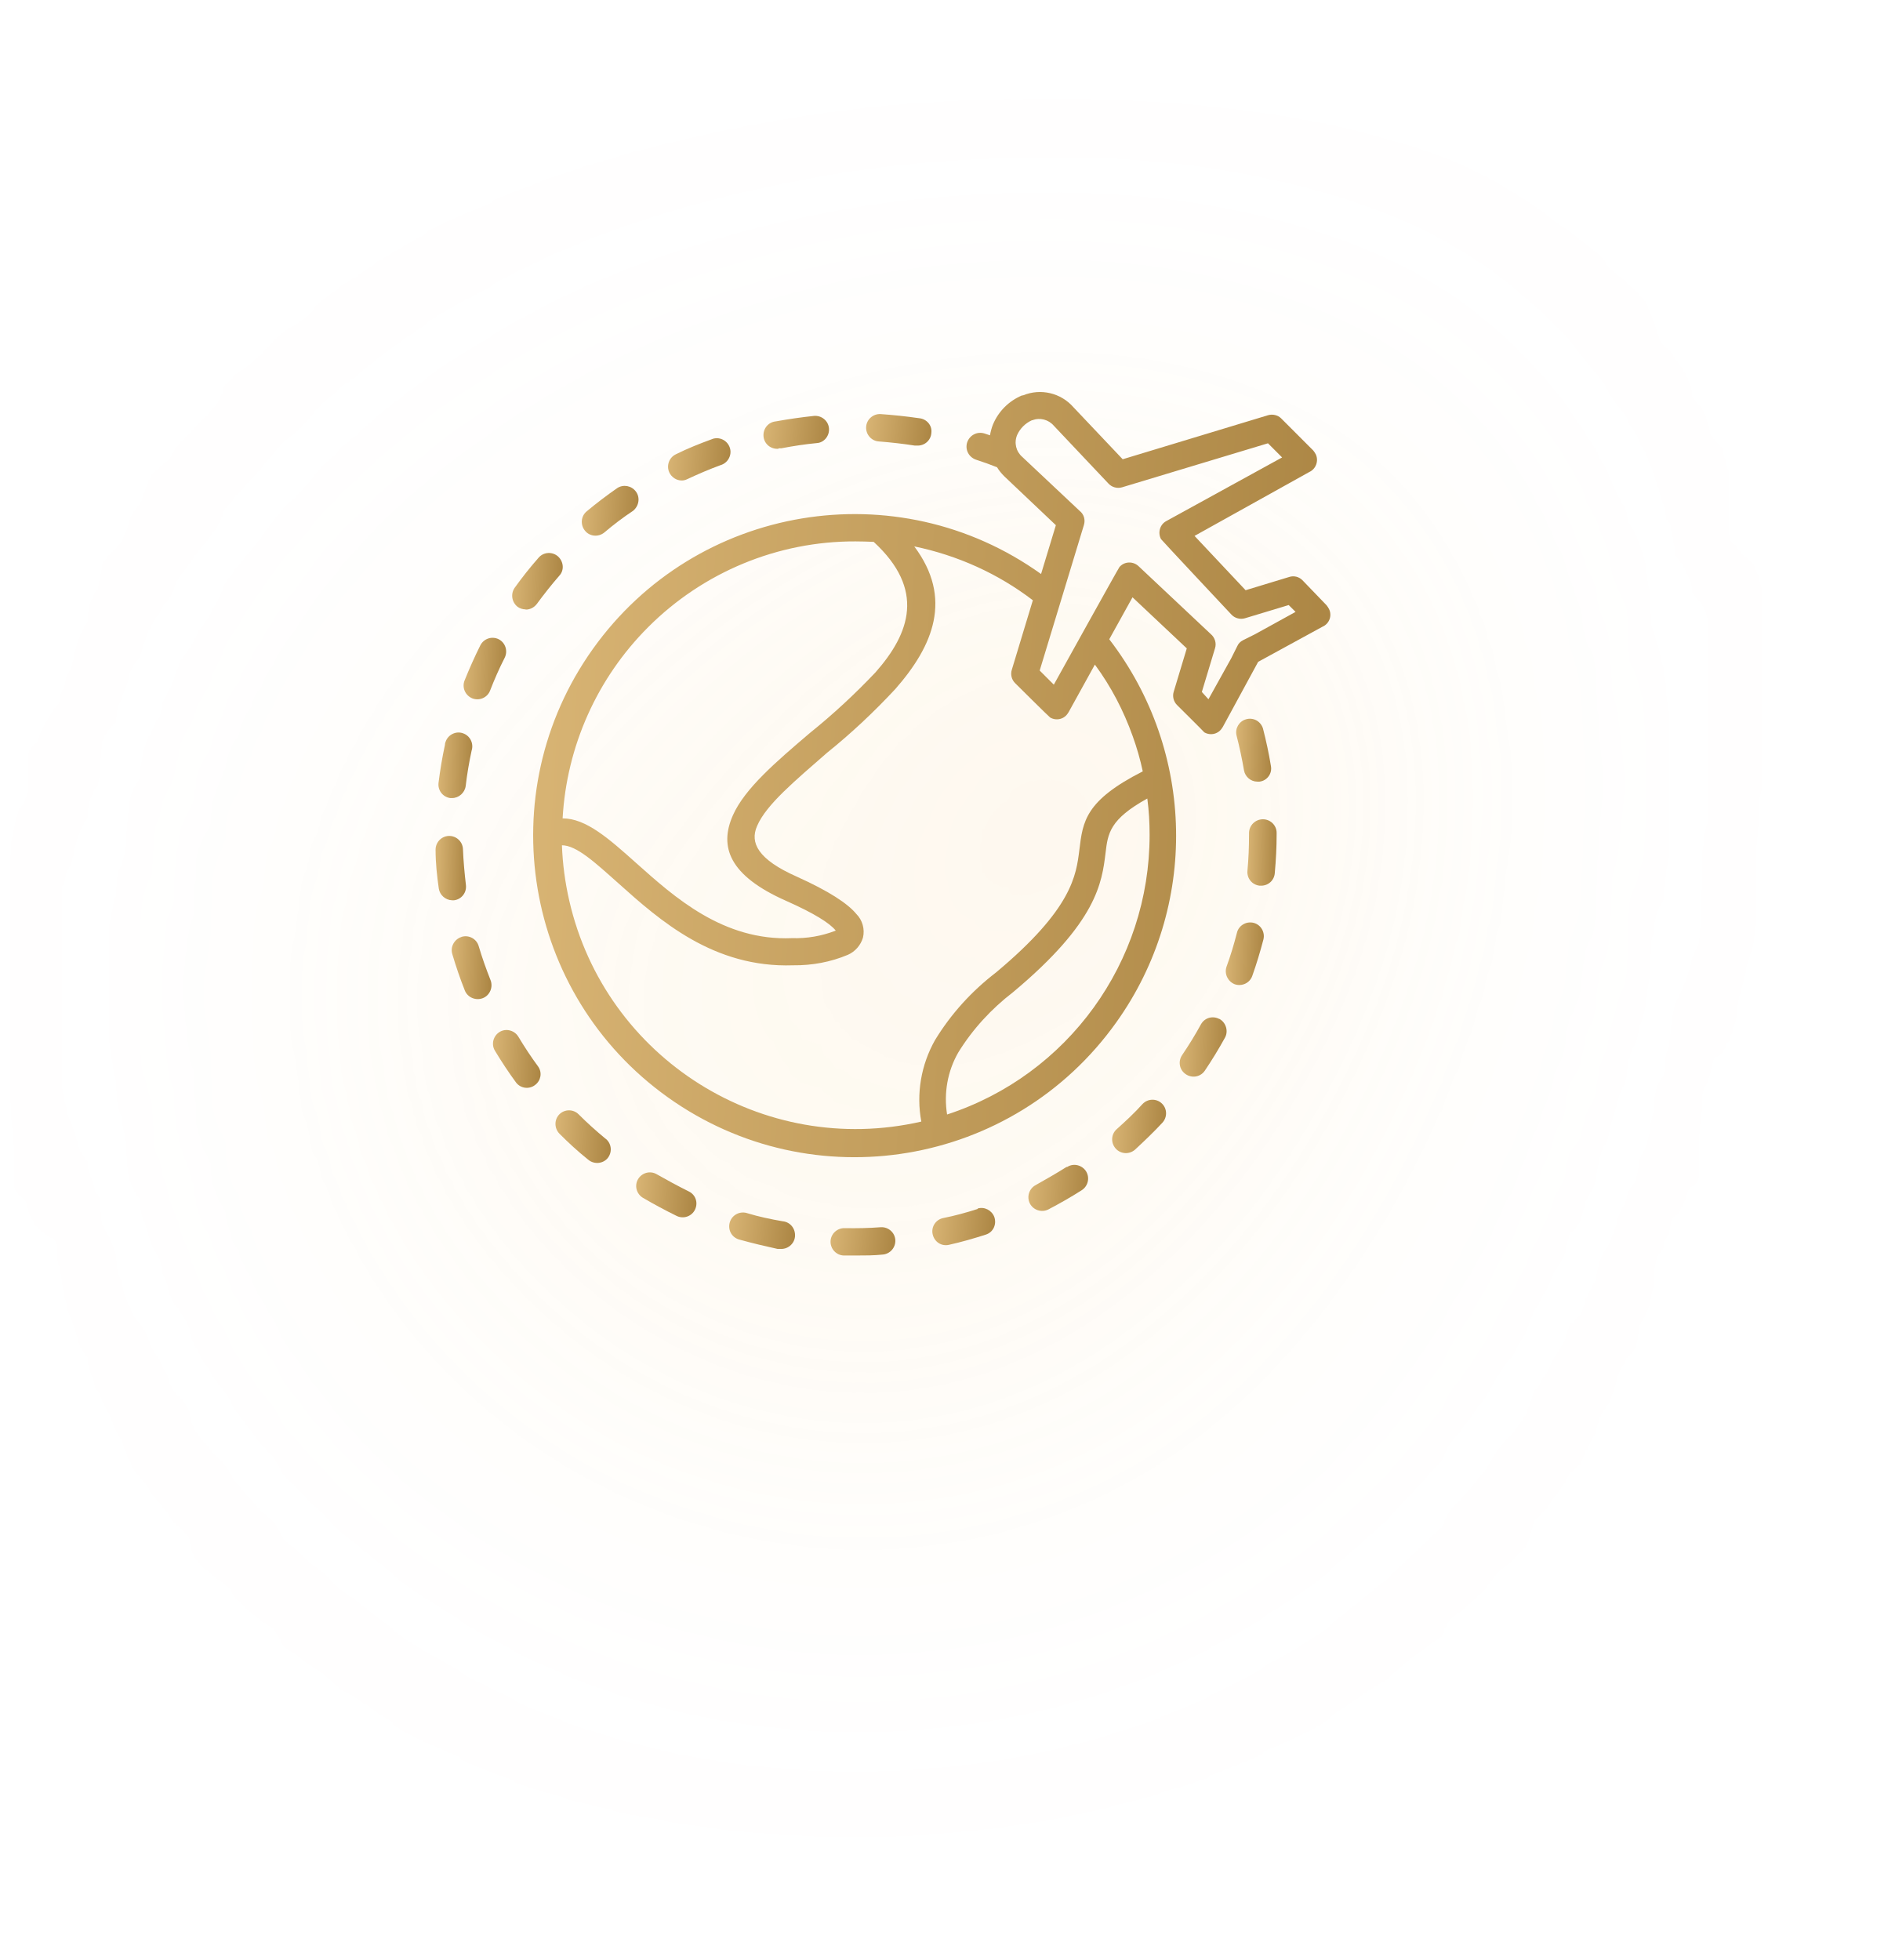
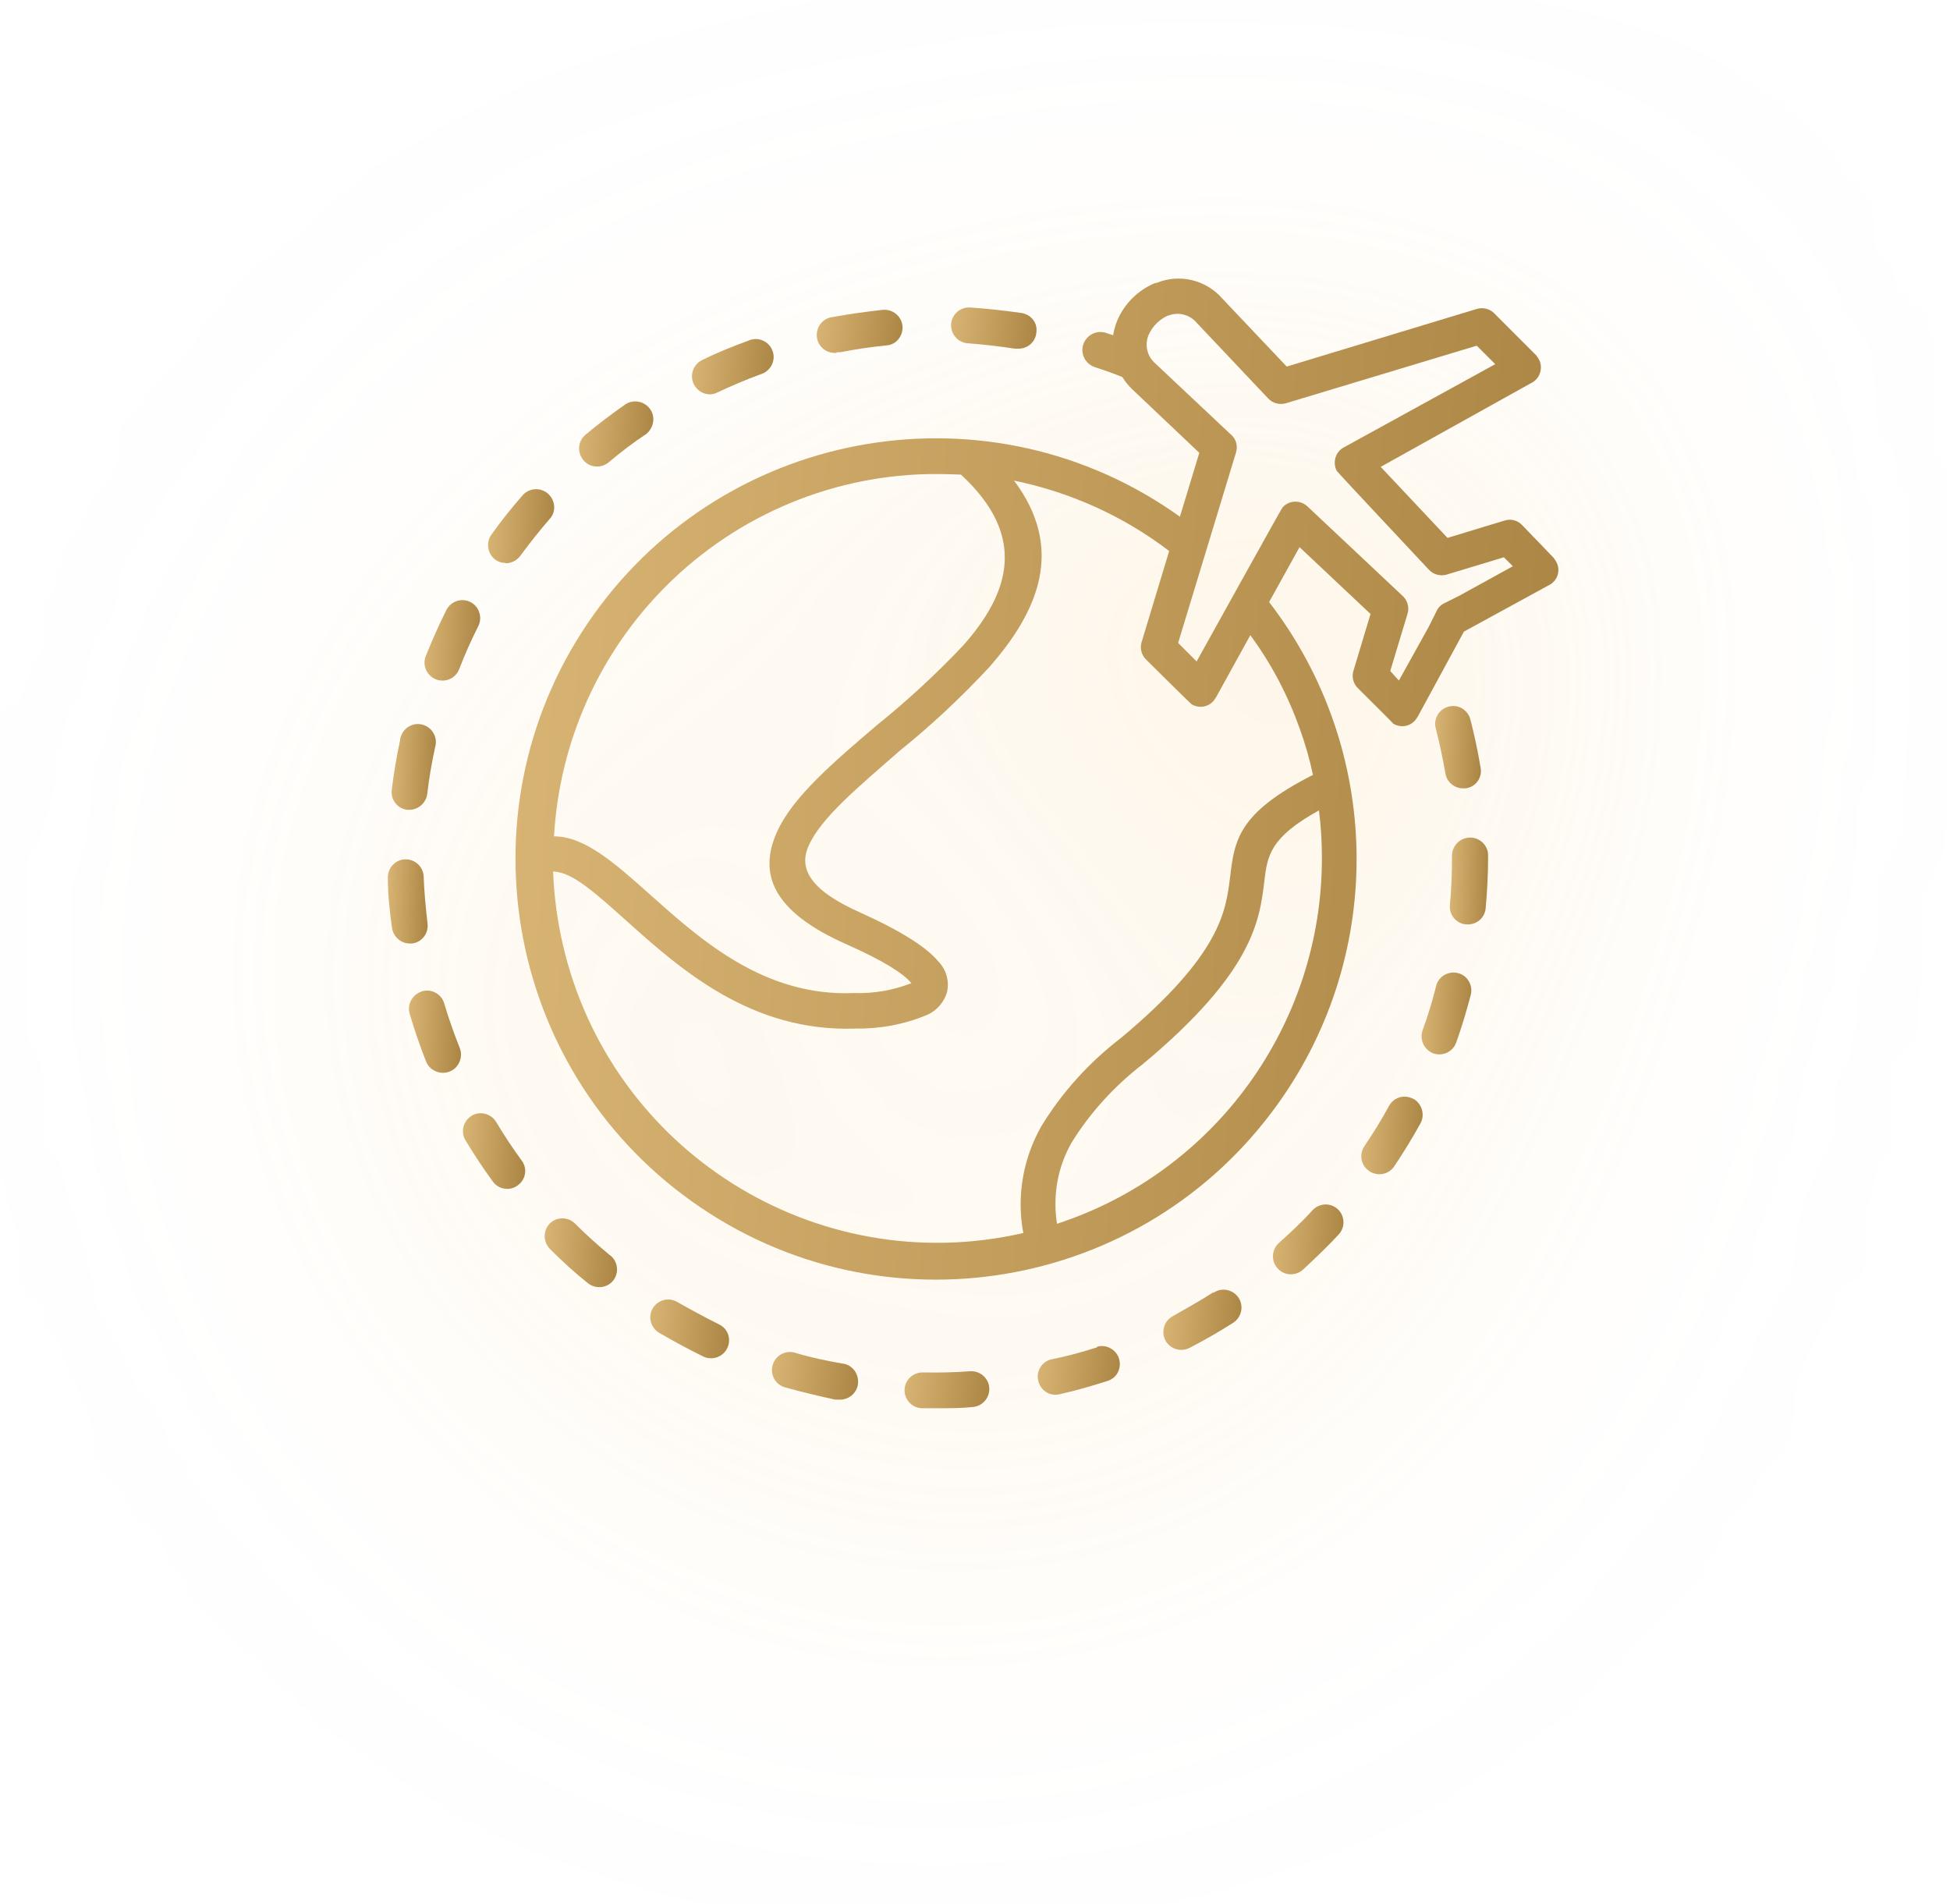
- <svg xmlns="http://www.w3.org/2000/svg" width="87" height="90" viewBox="0 0 87 90" fill="none">
+ <svg xmlns="http://www.w3.org/2000/svg" width="126" height="123" viewBox="0 0 126 123" fill="none">
  <g filter="url(#filter0_d)">
-     <path d="M27.833 52.308C27.822 52.297 27.801 52.287 27.791 52.277C27.372 51.931 26.953 51.554 26.566 51.166C26.325 50.925 25.927 50.925 25.686 51.166C25.445 51.407 25.445 51.805 25.686 52.056C26.105 52.476 26.524 52.863 26.995 53.24C27.257 53.471 27.654 53.45 27.885 53.199C28.115 52.937 28.094 52.538 27.833 52.308Z" fill="url(#paint0_linear)" />
-     <path d="M21.257 33.67C20.932 33.555 20.576 33.733 20.461 34.058C20.44 34.11 20.43 34.152 20.43 34.205C20.304 34.781 20.21 35.357 20.136 35.944C20.095 36.289 20.325 36.593 20.671 36.646H20.754C21.068 36.646 21.341 36.405 21.383 36.09C21.445 35.546 21.54 35.001 21.655 34.467C21.759 34.142 21.592 33.786 21.257 33.67Z" fill="url(#paint1_linear)" />
-     <path d="M24.712 48.977C24.388 48.537 24.084 48.076 23.801 47.604C23.623 47.311 23.236 47.206 22.943 47.384C22.649 47.562 22.545 47.95 22.723 48.243C23.026 48.746 23.351 49.239 23.697 49.71C23.906 49.982 24.304 50.035 24.576 49.815C24.838 49.616 24.901 49.249 24.712 48.977Z" fill="url(#paint2_linear)" />
-     <path d="M22.524 45.006C22.325 44.503 22.137 43.979 21.98 43.445C21.885 43.11 21.529 42.921 21.205 43.016C21.194 43.016 21.194 43.016 21.184 43.026C20.859 43.131 20.671 43.476 20.765 43.801C20.932 44.367 21.121 44.922 21.341 45.477C21.466 45.802 21.843 45.959 22.168 45.834C22.493 45.708 22.65 45.331 22.524 45.006Z" fill="url(#paint3_linear)" />
-     <path d="M22.901 29.354C22.587 29.197 22.21 29.323 22.053 29.637C21.791 30.161 21.55 30.706 21.33 31.25C21.204 31.575 21.362 31.931 21.686 32.068C22.011 32.193 22.377 32.036 22.503 31.711C22.702 31.198 22.922 30.695 23.173 30.203C23.33 29.889 23.204 29.511 22.901 29.354Z" fill="url(#paint4_linear)" />
-     <path d="M21.393 40.637C21.33 40.093 21.278 39.537 21.257 38.993C21.246 38.647 20.953 38.375 20.608 38.385C20.262 38.395 19.99 38.689 20 39.035C20 39.621 20.063 40.208 20.147 40.795C20.189 41.098 20.451 41.329 20.754 41.339H20.849C21.194 41.297 21.435 40.983 21.393 40.637Z" fill="url(#paint5_linear)" />
-     <path d="M38.063 19.664C38.032 19.318 37.718 19.066 37.372 19.098C36.786 19.161 36.2 19.244 35.624 19.349C35.278 19.381 35.027 19.684 35.058 20.041C35.09 20.386 35.393 20.638 35.749 20.606V20.585H35.875C36.419 20.481 36.964 20.397 37.508 20.345C37.844 20.324 38.095 20.009 38.063 19.664Z" fill="url(#paint6_linear)" />
-     <path d="M25.624 25.552C25.362 25.321 24.964 25.342 24.734 25.604C24.346 26.044 23.98 26.505 23.634 26.987C23.435 27.27 23.498 27.657 23.77 27.867C23.875 27.94 24.001 27.982 24.137 27.982V27.992C24.336 27.992 24.524 27.898 24.65 27.731C24.974 27.291 25.32 26.851 25.676 26.442C25.917 26.191 25.885 25.793 25.624 25.552Z" fill="url(#paint7_linear)" />
-     <path d="M42.199 19.203C41.623 19.119 41.027 19.056 40.44 19.014C40.095 18.993 39.791 19.255 39.77 19.601C39.749 19.947 40.011 20.251 40.356 20.271C40.911 20.313 41.456 20.376 42 20.46H42.095C42.44 20.481 42.744 20.23 42.765 19.873C42.807 19.528 42.545 19.234 42.199 19.203Z" fill="url(#paint8_linear)" />
-     <path d="M29.194 22.566C28.995 22.304 28.629 22.23 28.346 22.409C27.864 22.744 27.393 23.1 26.943 23.477C26.671 23.697 26.639 24.095 26.859 24.368C27.079 24.64 27.477 24.672 27.749 24.451C28.168 24.095 28.608 23.76 29.068 23.456C29.341 23.236 29.404 22.838 29.194 22.566Z" fill="url(#paint9_linear)" />
-     <path d="M33.519 20.585C33.424 20.25 33.079 20.051 32.744 20.145C32.712 20.156 32.681 20.166 32.66 20.177C32.115 20.376 31.561 20.596 31.037 20.858C30.723 21.005 30.587 21.382 30.733 21.696C30.838 21.916 31.058 22.063 31.299 22.063C31.393 22.063 31.477 22.042 31.561 22C32.053 21.769 32.566 21.549 33.079 21.361C33.414 21.267 33.613 20.91 33.519 20.585Z" fill="url(#paint10_linear)" />
-     <path d="M41.11 56.938C41.089 56.593 40.786 56.331 40.44 56.352C39.895 56.394 39.34 56.404 38.786 56.394C38.44 56.383 38.147 56.656 38.136 57.001C38.126 57.347 38.398 57.64 38.744 57.651H39.278C39.697 57.651 40.115 57.651 40.513 57.609C40.869 57.588 41.131 57.284 41.11 56.938Z" fill="url(#paint11_linear)" />
-     <path d="M57.561 42.376C57.226 42.292 56.88 42.491 56.797 42.827C56.66 43.361 56.503 43.885 56.315 44.398C56.21 44.723 56.378 45.069 56.692 45.194C57.017 45.309 57.383 45.142 57.498 44.817C57.697 44.262 57.865 43.696 58.011 43.141C58.095 42.806 57.896 42.46 57.561 42.376Z" fill="url(#paint12_linear)" />
-     <path d="M58.357 35.179C58.263 34.603 58.137 34.016 57.991 33.45C57.886 33.115 57.54 32.927 57.205 33.031C56.891 33.126 56.703 33.45 56.776 33.765C56.912 34.289 57.027 34.833 57.121 35.378C57.174 35.671 57.436 35.891 57.729 35.891H57.834C58.179 35.849 58.42 35.525 58.357 35.179Z" fill="url(#paint13_linear)" />
-     <path d="M61.027 27.971C60.995 27.909 60.954 27.846 60.912 27.793L59.802 26.641C59.645 26.484 59.414 26.421 59.194 26.494L57.194 27.102L54.849 24.608L60.116 21.675C60.42 21.539 60.556 21.172 60.42 20.869C60.388 20.806 60.346 20.743 60.304 20.69L58.828 19.213C58.671 19.056 58.43 19.004 58.221 19.067L51.55 21.088L49.289 18.7C48.713 18.04 47.781 17.82 46.974 18.155H46.933C46.325 18.407 45.844 18.889 45.592 19.496C45.529 19.653 45.487 19.821 45.456 19.988L45.205 19.905C44.87 19.8 44.524 19.978 44.409 20.313C44.304 20.648 44.482 20.994 44.817 21.109C45.142 21.214 45.467 21.329 45.781 21.455C45.875 21.612 45.99 21.748 46.116 21.874L48.482 24.116L47.802 26.358C41.173 21.612 31.959 23.163 27.226 29.794C22.493 36.426 24.032 45.655 30.671 50.391C37.309 55.126 46.524 53.586 51.257 46.944C55.037 41.653 54.901 34.509 50.933 29.354L52.001 27.427L54.493 29.773L53.896 31.753C53.823 31.973 53.886 32.214 54.043 32.371C54.043 32.371 55.268 33.587 55.299 33.629C55.592 33.796 55.959 33.702 56.126 33.409C56.126 33.409 56.126 33.398 56.137 33.398L57.77 30.391L60.723 28.778C61.037 28.642 61.173 28.275 61.027 27.971ZM29.76 28.799C32.283 26.274 35.707 24.849 39.278 24.86C39.561 24.86 39.833 24.87 40.116 24.881C42.493 27.07 41.791 29.071 40.2 30.873C39.257 31.869 38.252 32.801 37.184 33.66C35.634 34.98 34.2 36.206 33.655 37.431C33.006 38.888 33.487 40.208 36.084 41.36C37.383 41.936 38.095 42.387 38.367 42.722L38.377 42.732C38.367 42.732 38.357 42.743 38.346 42.743C37.718 42.984 37.048 43.099 36.367 43.078C33.205 43.214 30.964 41.192 29.215 39.632C27.959 38.511 26.912 37.578 25.833 37.578C26.021 34.268 27.414 31.146 29.76 28.799ZM52.786 38.343C52.786 44.178 49.037 49.364 43.487 51.176C43.33 50.191 43.508 49.186 44.001 48.327C44.66 47.258 45.519 46.326 46.514 45.561C50.378 42.334 50.597 40.532 50.765 39.15C50.87 38.27 50.953 37.62 52.681 36.667C52.755 37.222 52.786 37.777 52.786 38.343ZM52.011 33.807C52.2 34.331 52.357 34.875 52.472 35.42C49.833 36.761 49.718 37.714 49.561 39.024C49.414 40.197 49.236 41.727 45.739 44.65C44.618 45.509 43.666 46.556 42.932 47.761C42.294 48.892 42.063 50.223 42.304 51.501C35.037 53.167 27.802 48.62 26.137 41.35C25.948 40.522 25.833 39.673 25.802 38.814C26.472 38.814 27.33 39.611 28.388 40.553C30.304 42.272 32.765 44.45 36.419 44.325C37.278 44.335 38.137 44.178 38.932 43.843C39.268 43.696 39.519 43.403 39.624 43.057C39.718 42.67 39.603 42.251 39.32 41.968C38.922 41.486 38.063 40.92 36.577 40.25C34.807 39.464 34.419 38.699 34.765 37.924C35.184 36.939 36.535 35.829 37.969 34.571C39.09 33.67 40.137 32.686 41.111 31.638C42.859 29.648 43.76 27.468 41.98 25.09C43.959 25.499 45.823 26.337 47.425 27.563L46.461 30.748C46.388 30.968 46.451 31.209 46.608 31.366C46.608 31.366 48.168 32.916 48.221 32.948C48.514 33.115 48.88 33.021 49.048 32.728C49.048 32.728 49.048 32.717 49.058 32.717L50.273 30.517C51.016 31.523 51.592 32.633 52.011 33.807ZM57.624 29.124L57.079 29.396C56.954 29.459 56.859 29.553 56.807 29.679L56.535 30.224L55.488 32.109L55.184 31.774L55.791 29.763C55.865 29.532 55.781 29.27 55.592 29.113L52.283 26.002C52.043 25.771 51.655 25.771 51.425 26.012C51.414 26.023 51.414 26.023 51.404 26.033C51.362 26.075 48.388 31.439 48.388 31.439L47.739 30.79L49.77 24.106C49.844 23.865 49.77 23.613 49.571 23.456L46.943 20.984C46.65 20.732 46.556 20.334 46.702 19.978C46.838 19.674 47.079 19.433 47.383 19.297H47.404C47.749 19.161 48.147 19.266 48.388 19.549L50.901 22.209C51.058 22.377 51.299 22.44 51.519 22.377L58.221 20.355L58.87 21.005L53.55 23.928C53.257 24.085 53.153 24.462 53.31 24.755C53.31 24.755 53.31 24.766 53.32 24.766C53.341 24.808 56.545 28.223 56.545 28.223C56.702 28.39 56.943 28.453 57.163 28.39L59.173 27.783L59.488 28.097L57.624 29.124Z" fill="url(#paint14_linear)" />
-     <path d="M56.011 46.797C56.001 46.787 55.99 46.787 55.98 46.787C55.676 46.63 55.31 46.734 55.142 47.038C54.88 47.52 54.587 47.992 54.283 48.442C54.084 48.725 54.147 49.123 54.441 49.322C54.723 49.521 55.121 49.458 55.32 49.165C55.645 48.683 55.959 48.17 56.242 47.656C56.409 47.363 56.304 46.975 56.011 46.797Z" fill="url(#paint15_linear)" />
-     <path d="M57.99 37.62C57.644 37.62 57.362 37.892 57.351 38.238C57.351 38.249 57.351 38.259 57.351 38.259V38.333C57.351 38.877 57.33 39.432 57.278 39.988C57.246 40.334 57.498 40.637 57.843 40.669H57.906C58.241 40.669 58.514 40.417 58.534 40.082C58.587 39.495 58.618 38.909 58.618 38.322V38.238C58.618 37.903 58.336 37.62 57.99 37.62Z" fill="url(#paint16_linear)" />
-     <path d="M35.937 56.079C35.393 55.985 34.848 55.87 34.325 55.712C34 55.597 33.633 55.765 33.518 56.1C33.403 56.435 33.571 56.792 33.906 56.907C33.927 56.917 33.958 56.917 33.979 56.928C34.544 57.085 35.12 57.221 35.696 57.347H35.812C36.157 57.378 36.471 57.127 36.503 56.781C36.534 56.414 36.283 56.111 35.937 56.079Z" fill="url(#paint17_linear)" />
-     <path d="M45.655 55.88C45.539 55.576 45.204 55.398 44.89 55.493V55.514C44.367 55.681 43.833 55.828 43.299 55.933C42.964 56.006 42.744 56.341 42.827 56.687C42.911 57.033 43.236 57.242 43.581 57.158C44.147 57.033 44.723 56.865 45.278 56.687C45.613 56.572 45.77 56.215 45.655 55.88Z" fill="url(#paint18_linear)" />
-     <path d="M31.623 54.707C31.12 54.456 30.639 54.194 30.157 53.921C29.854 53.743 29.477 53.848 29.299 54.141C29.12 54.445 29.225 54.822 29.518 55C30.021 55.294 30.545 55.577 31.079 55.838C31.393 55.985 31.77 55.849 31.916 55.535C32.063 55.22 31.937 54.854 31.623 54.707Z" fill="url(#paint19_linear)" />
-     <path d="M53.341 50.663C53.09 50.432 52.702 50.443 52.462 50.694C52.084 51.113 51.687 51.48 51.278 51.847C51.016 52.077 50.995 52.475 51.226 52.737C51.456 52.999 51.854 53.02 52.116 52.79C52.535 52.402 52.975 51.983 53.373 51.553C53.613 51.291 53.592 50.893 53.341 50.663Z" fill="url(#paint20_linear)" />
-     <path d="M49.875 53.796C49.697 53.502 49.309 53.398 49.016 53.576C49.006 53.586 48.995 53.586 48.985 53.596V53.576C48.524 53.869 48.042 54.141 47.561 54.414C47.257 54.571 47.131 54.948 47.288 55.262C47.446 55.566 47.822 55.692 48.137 55.535C48.66 55.262 49.173 54.969 49.665 54.655C49.948 54.477 50.053 54.099 49.875 53.796Z" fill="url(#paint21_linear)" />
+     <path d="M39.48 81.157C39.461 81.138 39.422 81.119 39.403 81.1C38.632 80.463 37.861 79.769 37.147 79.055C36.704 78.612 35.971 78.612 35.528 79.055C35.085 79.499 35.085 80.232 35.528 80.695C36.299 81.466 37.07 82.18 37.938 82.874C38.42 83.298 39.152 83.26 39.576 82.797C40 82.315 39.962 81.582 39.48 81.157Z" fill="url(#paint0_linear)" />
+     <path d="M27.374 46.848C26.777 46.636 26.121 46.964 25.909 47.562C25.871 47.658 25.852 47.735 25.852 47.831C25.62 48.892 25.447 49.953 25.312 51.033C25.235 51.669 25.659 52.229 26.295 52.325H26.449C27.027 52.325 27.529 51.882 27.606 51.303C27.721 50.3 27.895 49.297 28.107 48.314C28.3 47.716 27.991 47.06 27.374 46.848Z" fill="url(#paint1_linear)" />
+     <path d="M33.736 75.024C33.138 74.214 32.579 73.366 32.059 72.498C31.731 71.958 31.018 71.765 30.478 72.093C29.938 72.421 29.745 73.134 30.073 73.674C30.632 74.6 31.23 75.506 31.866 76.374C32.251 76.876 32.984 76.972 33.485 76.567C33.967 76.201 34.083 75.526 33.736 75.024Z" fill="url(#paint2_linear)" />
+     <path d="M29.707 67.715C29.34 66.79 28.994 65.825 28.704 64.842C28.531 64.225 27.875 63.877 27.278 64.051C27.259 64.051 27.259 64.051 27.239 64.07C26.642 64.263 26.295 64.9 26.468 65.497C26.777 66.539 27.124 67.561 27.529 68.583C27.76 69.181 28.454 69.47 29.051 69.239C29.649 69.007 29.938 68.313 29.707 67.715Z" fill="url(#paint3_linear)" />
+     <path d="M30.4 38.902C29.822 38.613 29.128 38.844 28.839 39.423C28.357 40.387 27.914 41.39 27.509 42.393C27.278 42.99 27.567 43.646 28.164 43.897C28.762 44.128 29.437 43.839 29.668 43.241C30.034 42.296 30.439 41.37 30.902 40.464C31.191 39.886 30.959 39.191 30.4 38.902Z" fill="url(#paint4_linear)" />
+     <path d="M27.625 59.673C27.509 58.67 27.413 57.648 27.374 56.645C27.355 56.009 26.815 55.507 26.179 55.526C25.543 55.546 25.042 56.086 25.061 56.722C25.061 57.802 25.177 58.882 25.331 59.962C25.408 60.521 25.89 60.946 26.449 60.965H26.622C27.259 60.888 27.702 60.309 27.625 59.673Z" fill="url(#paint5_linear)" />
+     <path d="M58.313 21.063C58.256 20.427 57.677 19.964 57.041 20.021C55.962 20.137 54.882 20.291 53.822 20.484C53.186 20.542 52.723 21.102 52.781 21.757C52.839 22.394 53.398 22.857 54.053 22.799V22.76H54.285C55.287 22.567 56.289 22.413 57.292 22.317C57.909 22.278 58.371 21.699 58.313 21.063Z" fill="url(#paint6_linear)" />
+     <path d="M35.413 31.901C34.931 31.477 34.198 31.516 33.774 31.998C33.061 32.808 32.386 33.657 31.75 34.544C31.384 35.064 31.5 35.778 32.001 36.164C32.194 36.299 32.425 36.376 32.675 36.376V36.395C33.042 36.395 33.389 36.221 33.62 35.913C34.218 35.103 34.854 34.293 35.509 33.541C35.953 33.078 35.895 32.345 35.413 31.901Z" fill="url(#paint7_linear)" />
+     <path d="M65.928 20.214C64.868 20.06 63.769 19.944 62.69 19.867C62.053 19.828 61.494 20.311 61.456 20.947C61.417 21.583 61.899 22.143 62.535 22.181C63.557 22.258 64.559 22.374 65.562 22.528H65.735C66.371 22.567 66.93 22.104 66.969 21.448C67.046 20.812 66.564 20.272 65.928 20.214Z" fill="url(#paint8_linear)" />
+     <path d="M41.986 26.405C41.62 25.923 40.945 25.788 40.425 26.116C39.538 26.733 38.67 27.389 37.842 28.083C37.34 28.488 37.282 29.221 37.687 29.722C38.092 30.224 38.825 30.282 39.326 29.877C40.097 29.221 40.907 28.604 41.755 28.044C42.256 27.639 42.372 26.906 41.986 26.405Z" fill="url(#paint9_linear)" />
+     <path d="M49.947 22.76C49.774 22.143 49.138 21.776 48.521 21.95C48.463 21.969 48.405 21.988 48.367 22.008C47.364 22.374 46.343 22.779 45.379 23.261C44.8 23.531 44.55 24.226 44.82 24.804C45.013 25.209 45.417 25.479 45.861 25.479C46.034 25.479 46.188 25.441 46.343 25.363C47.249 24.939 48.193 24.534 49.138 24.187C49.755 24.013 50.121 23.358 49.947 22.76Z" fill="url(#paint10_linear)" />
+     <path d="M63.923 89.682C63.884 89.045 63.325 88.563 62.689 88.602C61.687 88.679 60.665 88.698 59.643 88.679C59.007 88.66 58.467 89.161 58.448 89.797C58.429 90.434 58.93 90.974 59.566 90.993H60.549C61.32 90.993 62.091 90.993 62.824 90.916C63.479 90.877 63.961 90.318 63.923 89.682Z" fill="url(#paint11_linear)" />
+     <path d="M94.206 62.874C93.59 62.72 92.953 63.086 92.799 63.703C92.549 64.687 92.26 65.651 91.912 66.596C91.72 67.194 92.028 67.831 92.606 68.062C93.204 68.274 93.879 67.966 94.091 67.368C94.457 66.346 94.765 65.304 95.035 64.282C95.189 63.665 94.823 63.028 94.206 62.874Z" fill="url(#paint12_linear)" />
+     <path d="M95.672 49.625C95.498 48.564 95.267 47.484 94.997 46.443C94.804 45.826 94.168 45.479 93.551 45.672C92.973 45.845 92.626 46.443 92.761 47.022C93.012 47.986 93.224 48.989 93.397 49.992C93.493 50.532 93.975 50.937 94.515 50.937H94.708C95.344 50.859 95.787 50.261 95.672 49.625Z" fill="url(#paint13_linear)" />
+     <path d="M100.587 36.356C100.529 36.241 100.452 36.125 100.375 36.029L98.332 33.907C98.043 33.618 97.618 33.502 97.214 33.637L93.532 34.756L89.214 30.166L98.91 24.766C99.469 24.515 99.72 23.84 99.469 23.281C99.411 23.165 99.334 23.049 99.257 22.953L96.539 20.233C96.25 19.944 95.806 19.848 95.421 19.963L83.142 23.686L78.978 19.288C77.918 18.073 76.202 17.668 74.718 18.286H74.641C73.523 18.748 72.636 19.636 72.173 20.754C72.058 21.044 71.981 21.352 71.923 21.661L71.46 21.506C70.843 21.314 70.207 21.641 69.995 22.259C69.802 22.876 70.13 23.512 70.747 23.724C71.344 23.917 71.942 24.129 72.52 24.361C72.694 24.65 72.906 24.901 73.137 25.132L77.494 29.259L76.241 33.386C64.039 24.65 47.075 27.504 38.362 39.712C29.649 51.92 32.483 68.911 44.704 77.628C56.925 86.345 73.889 83.51 82.602 71.283C89.561 61.544 89.31 48.391 82.004 38.902L83.971 35.353L88.558 39.673L87.46 43.319C87.325 43.724 87.44 44.167 87.73 44.456C87.73 44.456 89.985 46.694 90.043 46.771C90.582 47.079 91.257 46.906 91.566 46.366C91.566 46.366 91.566 46.346 91.585 46.346L94.592 40.811L100.028 37.841C100.606 37.591 100.857 36.916 100.587 36.356ZM43.027 37.88C47.673 33.232 53.976 30.609 60.55 30.628C61.07 30.628 61.571 30.648 62.092 30.667C66.468 34.698 65.176 38.381 62.246 41.699C60.511 43.531 58.66 45.247 56.694 46.829C53.841 49.259 51.2 51.515 50.198 53.771C49.003 56.452 49.889 58.882 54.67 61.004C57.06 62.064 58.371 62.894 58.873 63.511L58.892 63.53C58.873 63.53 58.853 63.549 58.834 63.549C57.677 63.993 56.444 64.205 55.191 64.166C49.369 64.417 45.244 60.695 42.025 57.822C39.712 55.758 37.784 54.041 35.798 54.041C36.145 47.947 38.709 42.2 43.027 37.88ZM85.416 55.449C85.416 66.192 78.515 75.738 68.299 79.074C68.01 77.261 68.337 75.41 69.243 73.829C70.458 71.862 72.038 70.145 73.87 68.737C80.983 62.797 81.388 59.48 81.696 56.934C81.889 55.314 82.043 54.119 85.224 52.364C85.359 53.386 85.416 54.408 85.416 55.449ZM83.99 47.099C84.337 48.063 84.626 49.066 84.838 50.069C79.98 52.537 79.768 54.292 79.479 56.703C79.209 58.863 78.882 61.679 72.443 67.059C70.381 68.641 68.626 70.569 67.277 72.787C66.101 74.87 65.677 77.319 66.121 79.672C52.742 82.739 39.422 74.369 36.357 60.984C36.01 59.461 35.798 57.899 35.74 56.317C36.974 56.317 38.555 57.783 40.502 59.519C44.029 62.681 48.559 66.693 55.287 66.462C56.868 66.481 58.448 66.192 59.913 65.574C60.53 65.304 60.993 64.764 61.186 64.128C61.359 63.414 61.147 62.643 60.627 62.122C59.894 61.235 58.313 60.194 55.576 58.959C52.318 57.513 51.605 56.105 52.241 54.678C53.012 52.865 55.499 50.821 58.14 48.506C60.203 46.848 62.13 45.035 63.923 43.106C67.142 39.442 68.8 35.431 65.523 31.053C69.166 31.805 72.597 33.348 75.547 35.604L73.773 41.467C73.638 41.872 73.754 42.316 74.043 42.605C74.043 42.605 76.915 45.459 77.012 45.517C77.552 45.826 78.226 45.652 78.535 45.112C78.535 45.112 78.535 45.093 78.554 45.093L80.79 41.043C82.159 42.894 83.219 44.938 83.99 47.099ZM94.322 38.478L93.32 38.979C93.088 39.095 92.915 39.269 92.819 39.5L92.317 40.503L90.39 43.974L89.831 43.357L90.949 39.654C91.084 39.23 90.93 38.748 90.582 38.459L84.491 32.731C84.048 32.306 83.335 32.306 82.91 32.75C82.891 32.769 82.891 32.769 82.872 32.788C82.795 32.866 77.32 42.74 77.32 42.74L76.125 41.544L79.865 29.24C80 28.796 79.865 28.334 79.499 28.044L74.66 23.493C74.12 23.03 73.947 22.297 74.217 21.641C74.467 21.082 74.911 20.639 75.47 20.388H75.508C76.144 20.137 76.877 20.33 77.32 20.851L81.947 25.749C82.236 26.058 82.679 26.174 83.084 26.058L95.421 22.336L96.616 23.531L86.824 28.912C86.284 29.201 86.091 29.896 86.38 30.436C86.38 30.436 86.38 30.455 86.4 30.455C86.438 30.532 92.337 36.819 92.337 36.819C92.626 37.128 93.069 37.243 93.474 37.128L97.175 36.009L97.753 36.588L94.322 38.478Z" fill="url(#paint14_linear)" />
+     <path d="M91.353 71.013C91.334 70.994 91.315 70.994 91.296 70.994C90.737 70.704 90.062 70.897 89.754 71.457C89.272 72.344 88.732 73.212 88.173 74.041C87.807 74.562 87.922 75.295 88.462 75.661C88.983 76.027 89.715 75.912 90.081 75.372C90.679 74.485 91.257 73.54 91.778 72.595C92.086 72.055 91.893 71.341 91.353 71.013Z" fill="url(#paint15_linear)" />
+     <path d="M94.997 54.119C94.361 54.119 93.84 54.62 93.821 55.257C93.821 55.276 93.821 55.295 93.821 55.295V55.43C93.821 56.433 93.782 57.455 93.686 58.477C93.628 59.114 94.091 59.673 94.727 59.731H94.843C95.459 59.731 95.961 59.268 95.999 58.651C96.096 57.571 96.153 56.491 96.153 55.411V55.257C96.153 54.639 95.633 54.119 94.997 54.119Z" fill="url(#paint16_linear)" />
+     <path d="M54.4 88.1C53.397 87.927 52.395 87.714 51.431 87.425C50.833 87.213 50.159 87.522 49.947 88.139C49.735 88.756 50.043 89.412 50.66 89.624C50.699 89.643 50.756 89.643 50.795 89.662C51.836 89.952 52.896 90.202 53.956 90.434H54.168C54.804 90.492 55.383 90.029 55.441 89.392C55.498 88.717 55.036 88.158 54.4 88.1Z" fill="url(#paint17_linear)" />
+     <path d="M72.289 87.734C72.077 87.174 71.46 86.847 70.881 87.02V87.059C69.918 87.367 68.934 87.637 67.951 87.83C67.335 87.965 66.93 88.582 67.084 89.219C67.238 89.855 67.836 90.241 68.472 90.087C69.513 89.855 70.573 89.547 71.595 89.219C72.212 89.007 72.501 88.351 72.289 87.734Z" fill="url(#paint18_linear)" />
+     <path d="M46.458 85.574C45.532 85.111 44.646 84.629 43.759 84.127C43.2 83.8 42.506 83.993 42.178 84.532C41.851 85.092 42.043 85.786 42.583 86.114C43.508 86.654 44.472 87.175 45.455 87.657C46.034 87.927 46.728 87.676 46.998 87.097C47.267 86.519 47.036 85.844 46.458 85.574Z" fill="url(#paint19_linear)" />
+     <path d="M86.438 78.13C85.975 77.705 85.262 77.725 84.819 78.187C84.125 78.959 83.392 79.634 82.641 80.309C82.159 80.733 82.12 81.466 82.544 81.948C82.968 82.43 83.701 82.469 84.183 82.045C84.954 81.331 85.763 80.56 86.496 79.769C86.939 79.287 86.901 78.554 86.438 78.13Z" fill="url(#paint20_linear)" />
+     <path d="M80.057 83.896C79.73 83.356 79.016 83.163 78.477 83.491C78.457 83.51 78.438 83.51 78.419 83.529V83.491C77.571 84.031 76.684 84.532 75.797 85.034C75.238 85.323 75.007 86.017 75.296 86.596C75.585 87.155 76.279 87.386 76.857 87.097C77.821 86.596 78.766 86.056 79.672 85.477C80.192 85.149 80.385 84.455 80.057 83.896Z" fill="url(#paint21_linear)" />
  </g>
  <defs>
-     <filter id="filter0_d" x="-5" y="0" width="91.086" height="89.651" filterUnits="userSpaceOnUse" color-interpolation-filters="sRGB">
+     <filter id="filter0_d" x="0.061" y="0" width="125.635" height="122.993" filterUnits="userSpaceOnUse" color-interpolation-filters="sRGB">
      <feFlood flood-opacity="0" result="BackgroundImageFix" />
      <feColorMatrix in="SourceAlpha" type="matrix" values="0 0 0 0 0 0 0 0 0 0 0 0 0 0 0 0 0 0 127 0" />
      <feOffset dy="7" />
      <feGaussianBlur stdDeviation="12.5" />
      <feColorMatrix type="matrix" values="0 0 0 0 0.974 0 0 0 0 0.813 0 0 0 0 0.536 0 0 0 0.59 0" />
      <feBlend mode="normal" in2="BackgroundImageFix" result="effect1_dropShadow" />
      <feBlend mode="normal" in="SourceGraphic" in2="effect1_dropShadow" result="shape" />
    </filter>
-     <linearGradient id="paint0_linear" x1="25.473" y1="49.746" x2="28.339" y2="49.921" gradientUnits="userSpaceOnUse">
+     <linearGradient id="paint0_linear" x1="35.136" y1="76.441" x2="40.413" y2="76.763" gradientUnits="userSpaceOnUse">
      <stop stop-color="#DBB777" />
      <stop offset="1" stop-color="#A98341" />
    </linearGradient>
-     <linearGradient id="paint1_linear" x1="20.112" y1="32.091" x2="21.871" y2="32.143" gradientUnits="userSpaceOnUse">
+     <linearGradient id="paint1_linear" x1="25.266" y1="43.94" x2="28.506" y2="44.037" gradientUnits="userSpaceOnUse">
      <stop stop-color="#DBB777" />
      <stop offset="1" stop-color="#A98341" />
    </linearGradient>
-     <linearGradient id="paint2_linear" x1="22.608" y1="45.935" x2="25.079" y2="46.053" gradientUnits="userSpaceOnUse">
+     <linearGradient id="paint2_linear" x1="29.861" y1="69.425" x2="34.41" y2="69.642" gradientUnits="userSpaceOnUse">
      <stop stop-color="#DBB777" />
      <stop offset="1" stop-color="#A98341" />
    </linearGradient>
-     <linearGradient id="paint3_linear" x1="20.717" y1="41.511" x2="22.784" y2="41.587" gradientUnits="userSpaceOnUse">
+     <linearGradient id="paint3_linear" x1="26.381" y1="61.281" x2="30.186" y2="61.421" gradientUnits="userSpaceOnUse">
      <stop stop-color="#DBB777" />
      <stop offset="1" stop-color="#A98341" />
    </linearGradient>
-     <linearGradient id="paint4_linear" x1="21.262" y1="27.838" x2="23.473" y2="27.926" gradientUnits="userSpaceOnUse">
+     <linearGradient id="paint4_linear" x1="27.383" y1="36.11" x2="31.453" y2="36.273" gradientUnits="userSpaceOnUse">
      <stop stop-color="#DBB777" />
      <stop offset="1" stop-color="#A98341" />
    </linearGradient>
-     <linearGradient id="paint5_linear" x1="19.982" y1="36.869" x2="21.565" y2="36.912" gradientUnits="userSpaceOnUse">
+     <linearGradient id="paint5_linear" x1="25.028" y1="52.735" x2="27.941" y2="52.815" gradientUnits="userSpaceOnUse">
      <stop stop-color="#DBB777" />
      <stop offset="1" stop-color="#A98341" />
    </linearGradient>
-     <linearGradient id="paint6_linear" x1="35.017" y1="18.319" x2="38.384" y2="18.706" gradientUnits="userSpaceOnUse">
+     <linearGradient id="paint6_linear" x1="52.706" y1="18.587" x2="58.903" y2="19.301" gradientUnits="userSpaceOnUse">
      <stop stop-color="#DBB777" />
      <stop offset="1" stop-color="#A98341" />
    </linearGradient>
-     <linearGradient id="paint7_linear" x1="23.488" y1="24.058" x2="26.112" y2="24.194" gradientUnits="userSpaceOnUse">
+     <linearGradient id="paint7_linear" x1="31.481" y1="29.152" x2="36.312" y2="29.402" gradientUnits="userSpaceOnUse">
      <stop stop-color="#DBB777" />
      <stop offset="1" stop-color="#A98341" />
    </linearGradient>
-     <linearGradient id="paint8_linear" x1="39.731" y1="18.27" x2="43.082" y2="18.673" gradientUnits="userSpaceOnUse">
+     <linearGradient id="paint8_linear" x1="61.383" y1="18.497" x2="67.553" y2="19.238" gradientUnits="userSpaceOnUse">
      <stop stop-color="#DBB777" />
      <stop offset="1" stop-color="#A98341" />
    </linearGradient>
-     <linearGradient id="paint9_linear" x1="26.68" y1="21.138" x2="29.619" y2="21.332" gradientUnits="userSpaceOnUse">
+     <linearGradient id="paint9_linear" x1="37.359" y1="23.777" x2="42.769" y2="24.135" gradientUnits="userSpaceOnUse">
      <stop stop-color="#DBB777" />
      <stop offset="1" stop-color="#A98341" />
    </linearGradient>
-     <linearGradient id="paint10_linear" x1="30.638" y1="19.127" x2="33.864" y2="19.403" gradientUnits="userSpaceOnUse">
+     <linearGradient id="paint10_linear" x1="44.644" y1="20.074" x2="50.582" y2="20.582" gradientUnits="userSpaceOnUse">
      <stop stop-color="#DBB777" />
      <stop offset="1" stop-color="#A98341" />
    </linearGradient>
-     <linearGradient id="paint11_linear" x1="38.098" y1="55.684" x2="41.411" y2="56.123" gradientUnits="userSpaceOnUse">
+     <linearGradient id="paint11_linear" x1="58.378" y1="87.372" x2="64.477" y2="88.18" gradientUnits="userSpaceOnUse">
      <stop stop-color="#DBB777" />
      <stop offset="1" stop-color="#A98341" />
    </linearGradient>
-     <linearGradient id="paint12_linear" x1="56.261" y1="40.883" x2="58.238" y2="40.952" gradientUnits="userSpaceOnUse">
+     <linearGradient id="paint12_linear" x1="91.814" y1="60.125" x2="95.453" y2="60.253" gradientUnits="userSpaceOnUse">
      <stop stop-color="#DBB777" />
      <stop offset="1" stop-color="#A98341" />
    </linearGradient>
-     <linearGradient id="paint13_linear" x1="56.74" y1="31.52" x2="58.559" y2="31.579" gradientUnits="userSpaceOnUse">
+     <linearGradient id="paint13_linear" x1="92.694" y1="42.89" x2="96.043" y2="42.998" gradientUnits="userSpaceOnUse">
      <stop stop-color="#DBB777" />
      <stop offset="1" stop-color="#A98341" />
    </linearGradient>
-     <linearGradient id="paint14_linear" x1="24.014" y1="-0.027" x2="65.342" y2="2.468" gradientUnits="userSpaceOnUse">
+     <linearGradient id="paint14_linear" x1="32.449" y1="-15.186" x2="108.53" y2="-10.592" gradientUnits="userSpaceOnUse">
      <stop stop-color="#DBB777" />
      <stop offset="1" stop-color="#A98341" />
    </linearGradient>
-     <linearGradient id="paint15_linear" x1="54.141" y1="45.317" x2="56.576" y2="45.429" gradientUnits="userSpaceOnUse">
+     <linearGradient id="paint15_linear" x1="87.91" y1="68.289" x2="92.393" y2="68.494" gradientUnits="userSpaceOnUse">
      <stop stop-color="#DBB777" />
      <stop offset="1" stop-color="#A98341" />
    </linearGradient>
-     <linearGradient id="paint16_linear" x1="57.258" y1="36.056" x2="58.779" y2="36.095" gradientUnits="userSpaceOnUse">
+     <linearGradient id="paint16_linear" x1="93.65" y1="51.239" x2="96.449" y2="51.311" gradientUnits="userSpaceOnUse">
      <stop stop-color="#DBB777" />
      <stop offset="1" stop-color="#A98341" />
    </linearGradient>
-     <linearGradient id="paint17_linear" x1="33.444" y1="54.818" x2="36.832" y2="55.173" gradientUnits="userSpaceOnUse">
+     <linearGradient id="paint17_linear" x1="49.809" y1="85.778" x2="56.047" y2="86.431" gradientUnits="userSpaceOnUse">
      <stop stop-color="#DBB777" />
      <stop offset="1" stop-color="#A98341" />
    </linearGradient>
-     <linearGradient id="paint18_linear" x1="42.773" y1="54.59" x2="46.008" y2="54.907" gradientUnits="userSpaceOnUse">
+     <linearGradient id="paint18_linear" x1="66.983" y1="85.359" x2="72.939" y2="85.941" gradientUnits="userSpaceOnUse">
      <stop stop-color="#DBB777" />
      <stop offset="1" stop-color="#A98341" />
    </linearGradient>
-     <linearGradient id="paint19_linear" x1="29.176" y1="52.775" x2="32.291" y2="53.017" gradientUnits="userSpaceOnUse">
+     <linearGradient id="paint19_linear" x1="41.953" y1="82.018" x2="47.688" y2="82.463" gradientUnits="userSpaceOnUse">
      <stop stop-color="#DBB777" />
      <stop offset="1" stop-color="#A98341" />
    </linearGradient>
-     <linearGradient id="paint20_linear" x1="51.035" y1="49.24" x2="53.83" y2="49.403" gradientUnits="userSpaceOnUse">
+     <linearGradient id="paint20_linear" x1="82.193" y1="75.51" x2="87.339" y2="75.811" gradientUnits="userSpaceOnUse">
      <stop stop-color="#DBB777" />
      <stop offset="1" stop-color="#A98341" />
    </linearGradient>
-     <linearGradient id="paint21_linear" x1="47.185" y1="52.404" x2="50.275" y2="52.636" gradientUnits="userSpaceOnUse">
+     <linearGradient id="paint21_linear" x1="75.107" y1="81.333" x2="80.794" y2="81.761" gradientUnits="userSpaceOnUse">
      <stop stop-color="#DBB777" />
      <stop offset="1" stop-color="#A98341" />
    </linearGradient>
  </defs>
</svg>
